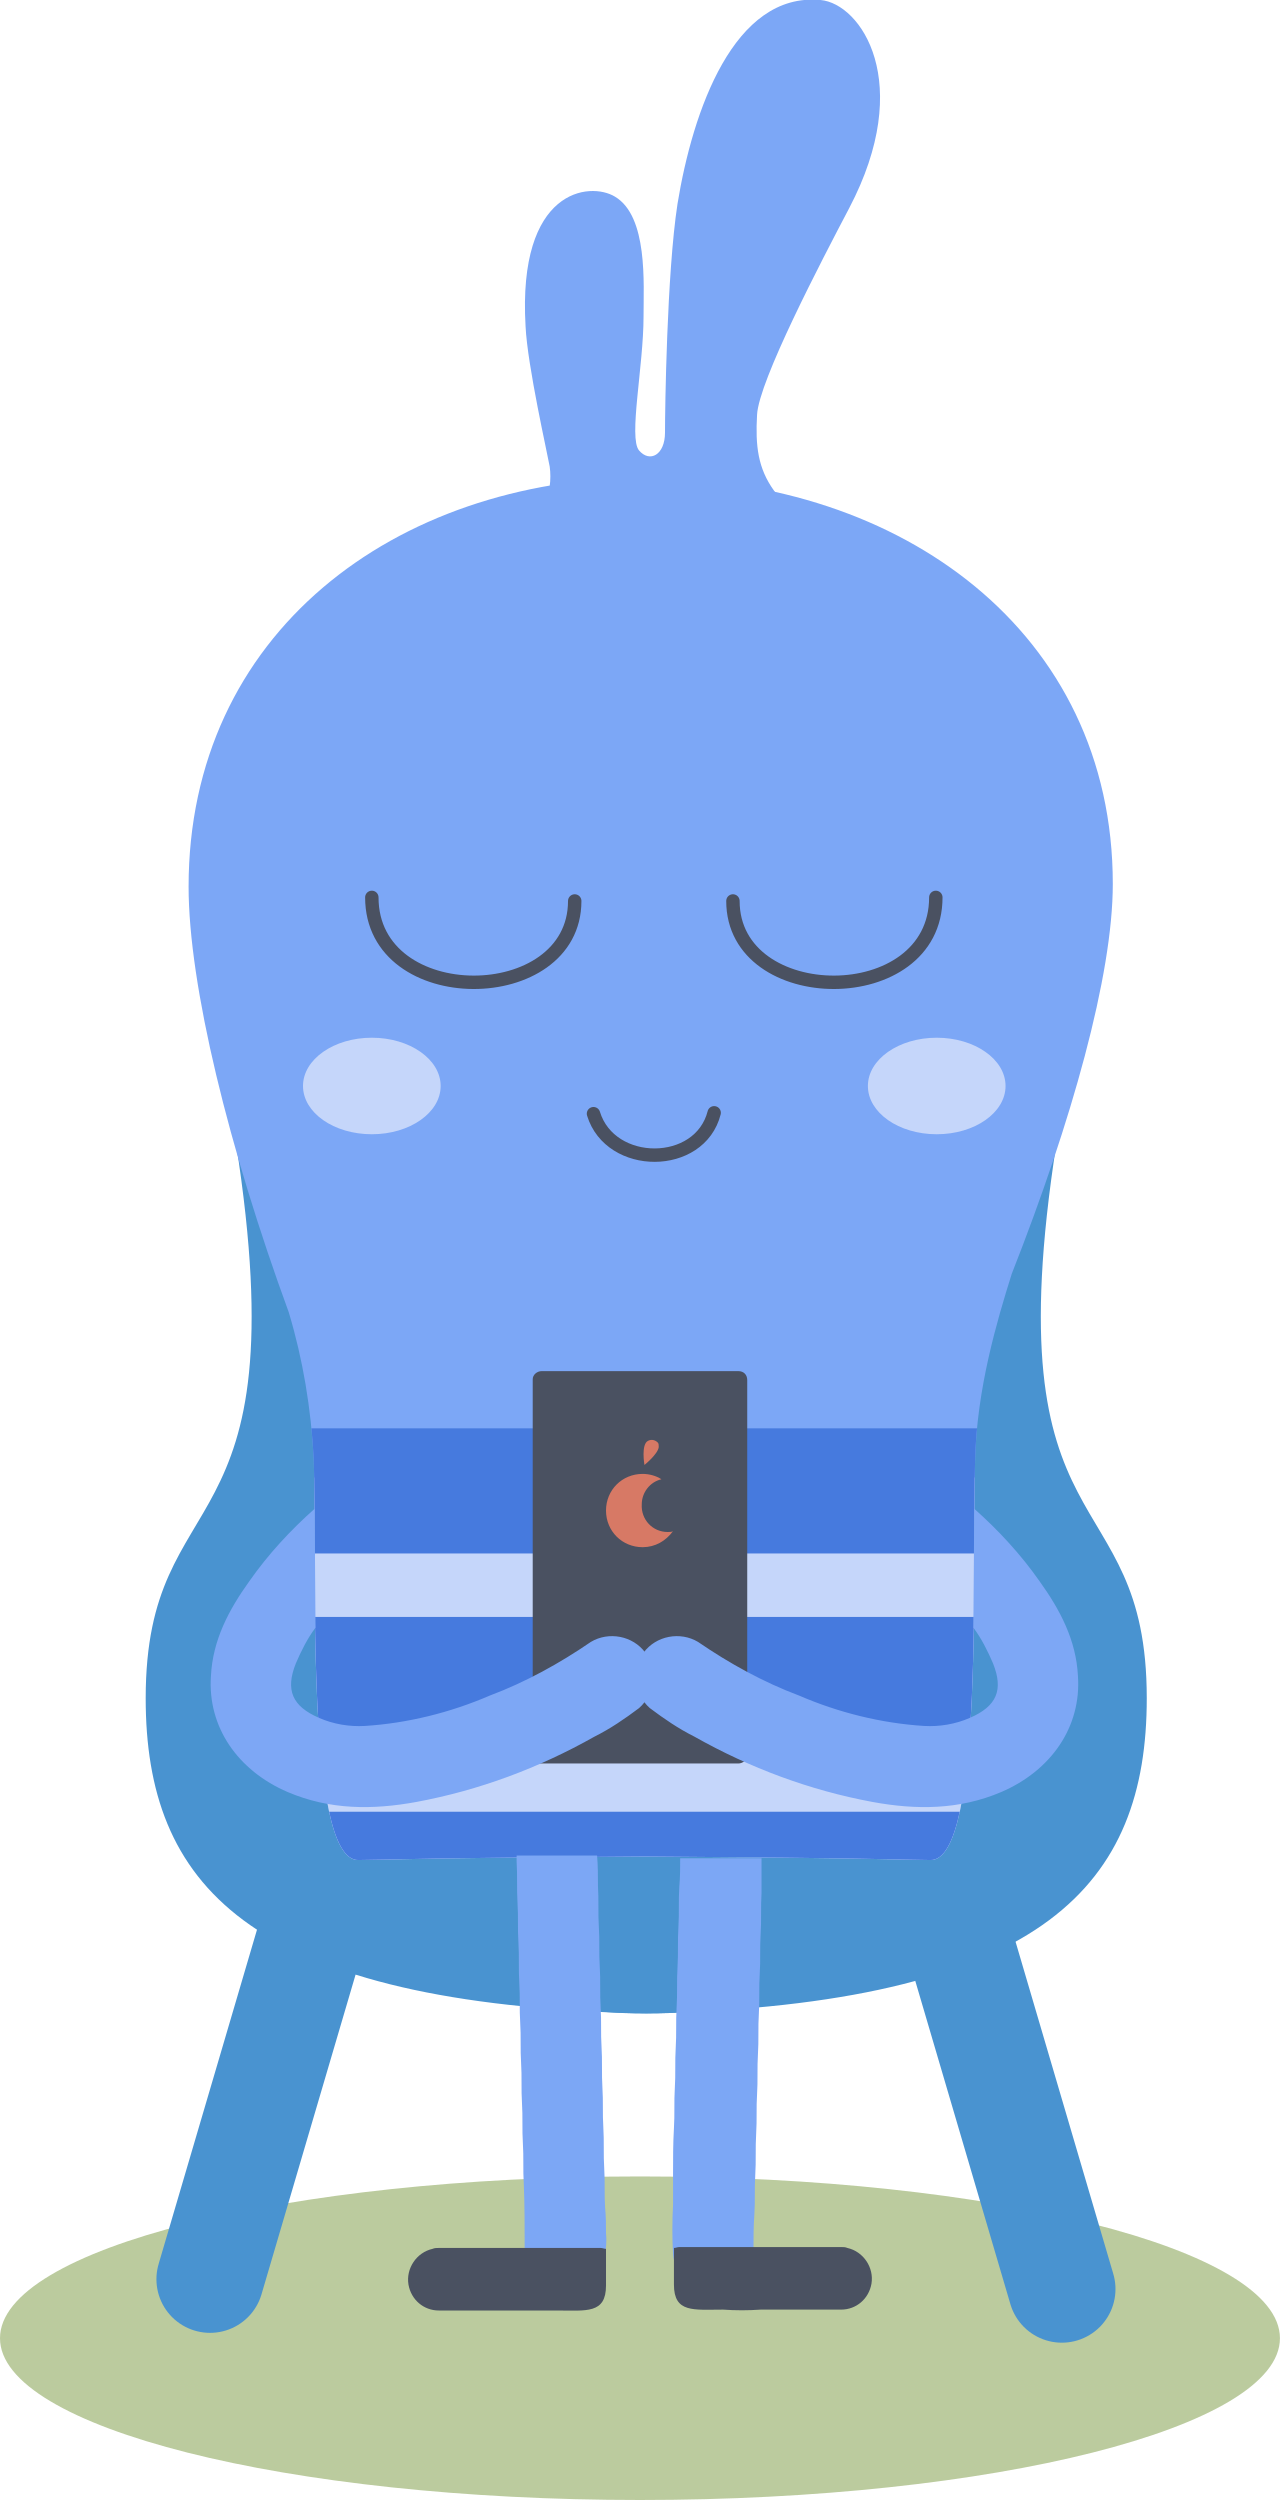
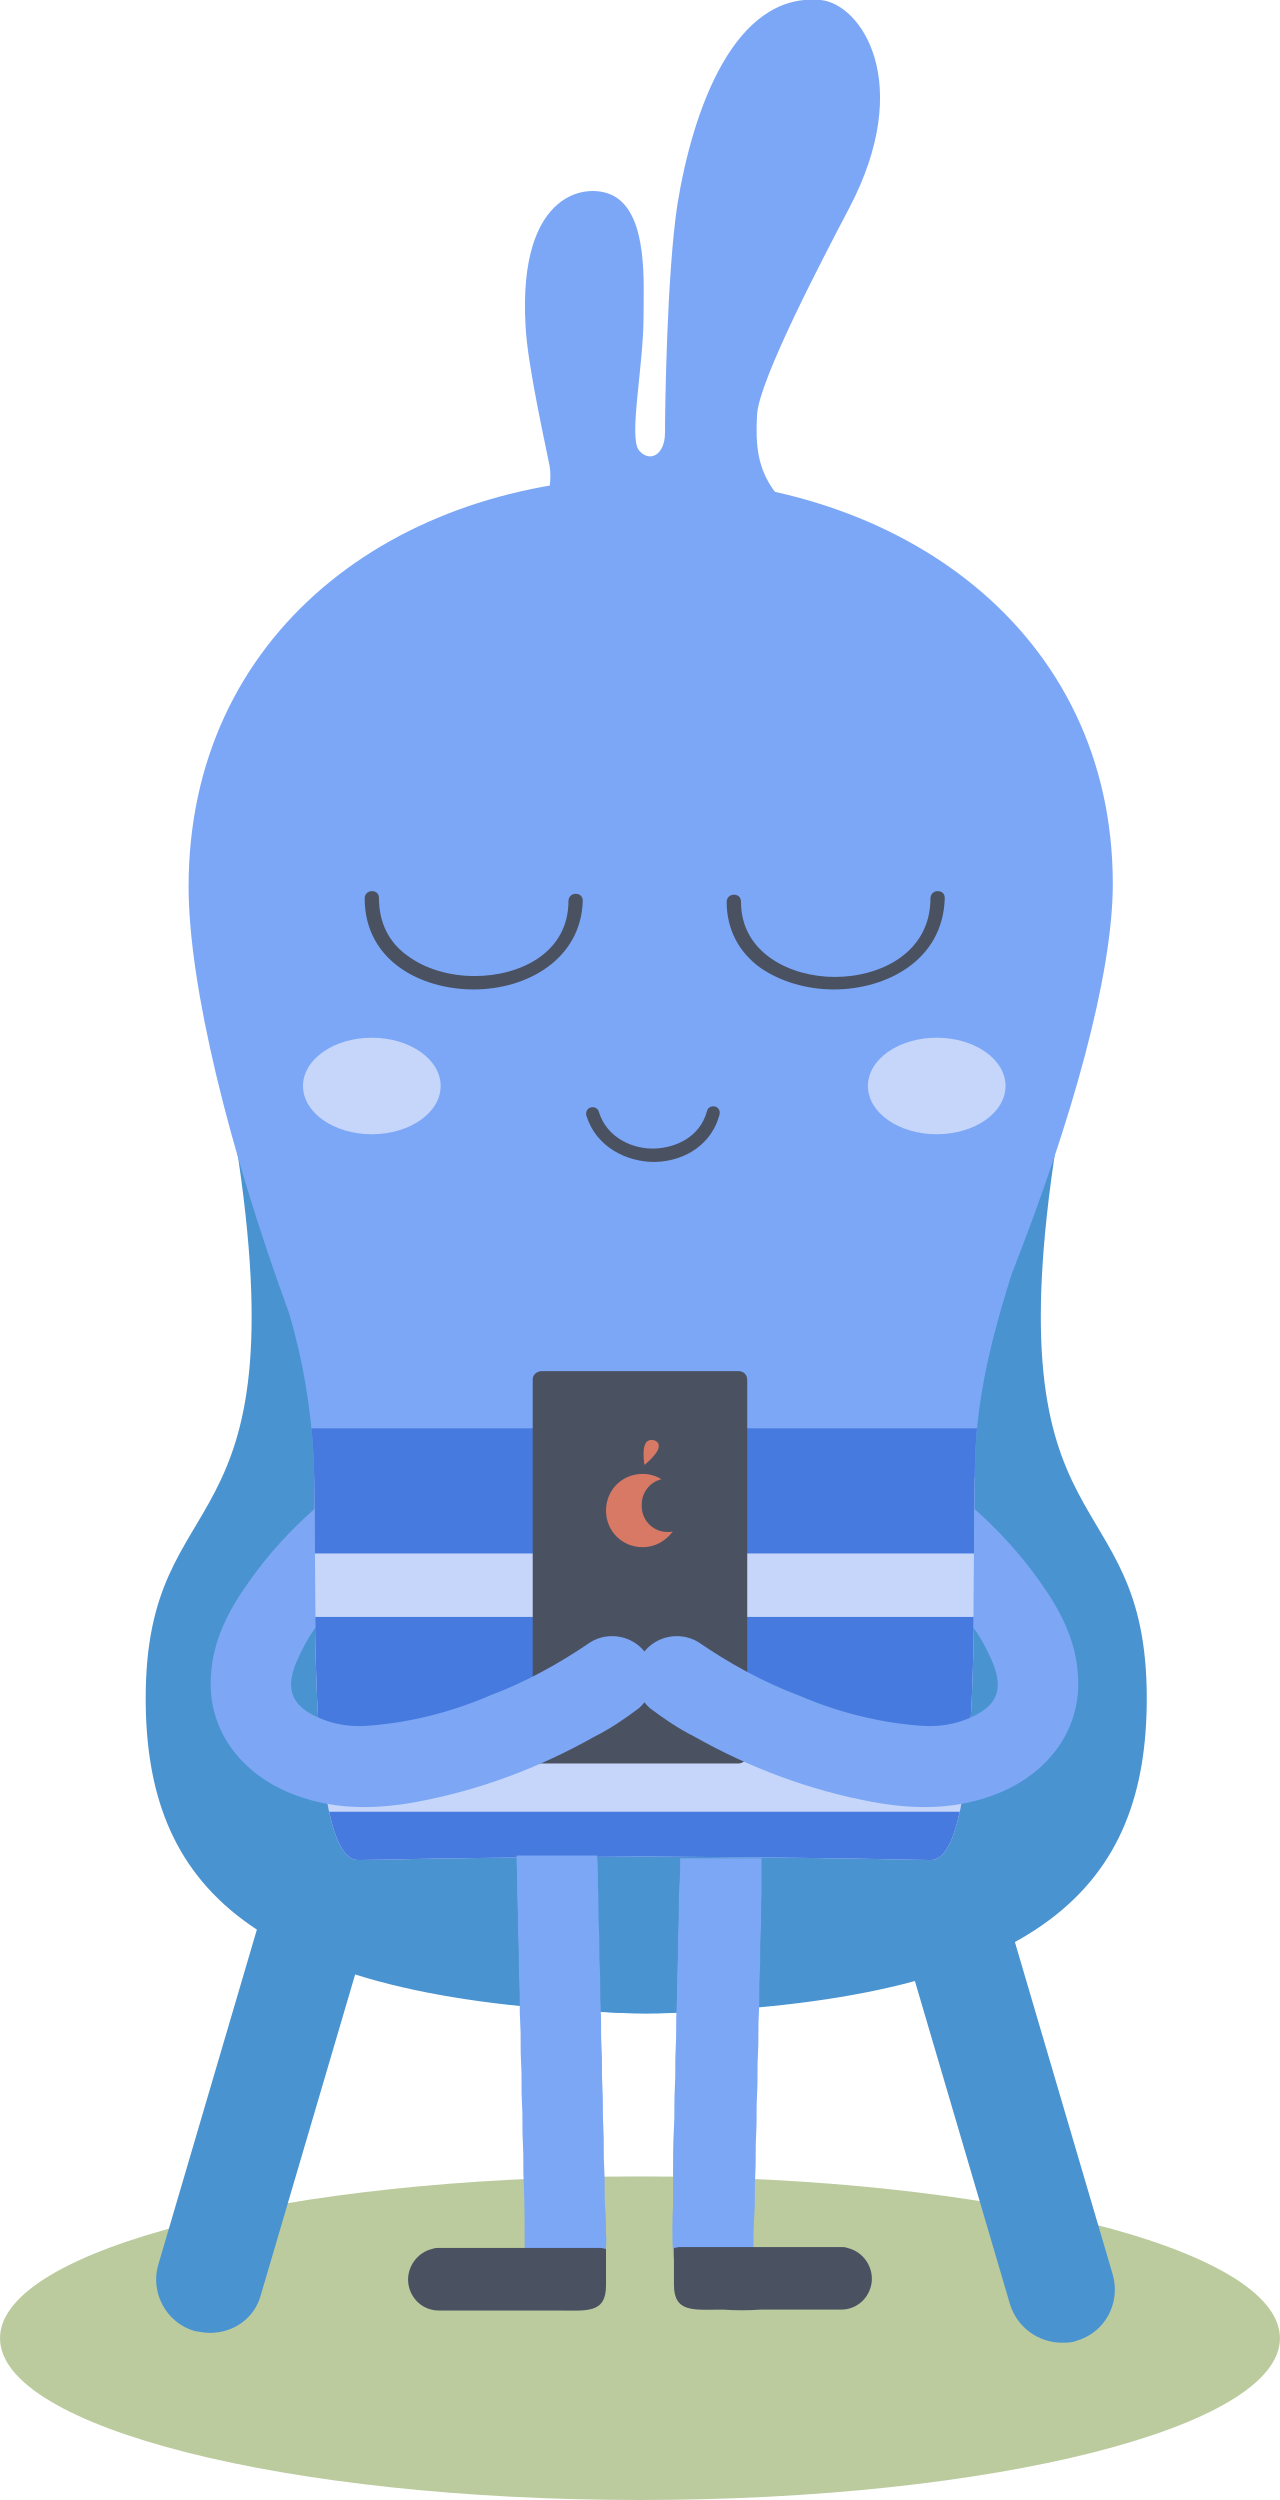
- <svg xmlns="http://www.w3.org/2000/svg" xmlns:xlink="http://www.w3.org/1999/xlink" version="1.1" id="Layer_1" x="0px" y="0px" viewBox="0 0 143.2 279.7" style="enable-background:new 0 0 143.2 279.7;" xml:space="preserve">
-   <style type="text/css">
- 	.st0{fill:#BBCB9E;}
- 	.st1{fill:none;stroke:#4993D0;stroke-width:12;stroke-linecap:round;stroke-miterlimit:10;}
- 	.st2{fill:#4993D0;}
- 	.st3{fill:#7CA7F6;}
- 	.st4{clip-path:url(#SVGID_3_);}
- 	.st5{fill:#C5D6FA;}
- 	.st6{clip-path:url(#SVGID_5_);}
- 	.st7{fill:#467ADE;}
- 	.st8{fill:#4A5161;}
- 	.st9{fill:#D77965;}
- 	.st10{fill:#7DA7F5;}
- 	.st11{fill:#7CA7F5;}
- 	.st12{fill:none;stroke:#4A5161;stroke-width:1.5;stroke-linecap:round;stroke-miterlimit:10;}
- </style>
-   <g>
-     <g>
-       <g id="Layer_1-2_1_">
-         <ellipse class="st0" cx="71.6" cy="261.6" rx="71.6" ry="18.1" />
-         <line class="st1" x1="23.5" y1="255" x2="36.3" y2="211.5" />
-         <line class="st1" x1="118.8" y1="256.1" x2="106" y2="212.6" />
-         <path class="st2" d="M72.8,191.1c0,20.9,27.2,35.2-3.2,34.1c-41.9-1.5-53.3-14.4-53.3-35.2c0-25,17.3-15.9,10.1-62.1     c-1.9-12.2,29.2,24.3,44.9,24.3C101.7,152.2,72.8,170.2,72.8,191.1z" />
-         <path class="st2" d="M71.8,191.1c0,20.9-27.2,35.2,3.2,34.1c41.9-1.5,53.3-14.4,53.3-35.2c0-25-17.3-15.9-10.1-62.1     c1.9-12.2-29.2,24.3-44.9,24.3C42.9,152.2,71.8,170.2,71.8,191.1z" />
-         <path id="SVGID_1_" class="st3" d="M72.7,53.5c28,0.1,51.8,17.1,51.8,45.4c0,10.2-4.6,26.6-11.3,43.6c-1.7,5.4-3.9,12.9-4.1,20.7     c-0.4,10.5,1.1,45-5,44.9c-7.5-0.1-4.4-0.2-32-0.4c-27.6,0.2-24.4,0.3-32,0.4c-6.1,0.1-4.6-34.4-5-44.9     c-0.3-5.6-1.2-11.1-2.8-16.4c-6.7-18.3-11.2-36.6-11.2-47.6c0-28.3,23-45.6,51-45.8h0.3L72.7,53.5z" />
-         <g>
-           <g>
-             <defs>
-               <path id="SVGID_2_" d="M72.7,53.5c28,0.1,51.8,17.1,51.8,45.4c0,10.2-4.6,26.6-11.3,43.6c-1.7,5.4-3.9,12.9-4.1,20.7        c-0.4,10.5,1.1,45-5,44.9c-7.5-0.1-4.4-0.2-32-0.4c-27.6,0.2-24.4,0.3-32,0.4c-6.1,0.1-4.6-34.4-5-44.9        c-0.3-5.6-1.2-11.1-2.8-16.4c-6.7-18.3-11.2-36.6-11.2-47.6c0-28.3,23-45.6,51-45.8h0.3L72.7,53.5z" />
-             </defs>
-             <clipPath id="SVGID_3_">
-               <use xlink:href="#SVGID_2_" style="overflow:visible;" />
-             </clipPath>
-             <g class="st4">
-               <rect x="27.7" y="165.3" class="st5" width="90.4" height="46.8" />
-             </g>
-           </g>
-         </g>
-         <g>
-           <g>
-             <defs>
-               <path id="SVGID_4_" d="M72.7,53.5c28,0.1,51.8,17.1,51.8,45.4c0,10.2-4.6,26.6-11.3,43.6c-1.7,5.4-3.9,12.9-4.1,20.7        c-0.4,10.5,1.1,45-5,44.9c-7.5-0.1-4.4-0.2-32-0.4c-27.6,0.2-24.4,0.3-32,0.4c-6.1,0.1-4.6-34.4-5-44.9        c-0.3-5.6-1.2-11.1-2.8-16.4c-6.7-18.3-11.2-36.6-11.2-47.6c0-28.3,23-45.6,51-45.8h0.3L72.7,53.5z" />
-             </defs>
-             <clipPath id="SVGID_5_">
-               <use xlink:href="#SVGID_4_" style="overflow:visible;" />
-             </clipPath>
-             <g class="st6">
-               <rect x="34.5" y="159.8" class="st7" width="78" height="14" />
-               <rect x="34.9" y="202.7" class="st7" width="75.9" height="14" />
-               <rect x="34.9" y="180.9" class="st7" width="75.9" height="14" />
-             </g>
-           </g>
-         </g>
-         <g>
-           <path class="st8" d="M60.6,196.7c-0.3,0-0.5-0.2-0.5-0.4c0,0,0,0,0-0.1v-41.9c0-0.3,0.2-0.5,0.4-0.5c0,0,0,0,0.1,0h22      c0.3,0,0.5,0.2,0.5,0.4c0,0,0,0,0,0.1v41.9c0,0.3-0.2,0.5-0.4,0.5c0,0,0,0-0.1,0H60.6z" />
-           <path class="st8" d="M82.6,154.4v41.9h-22v-41.9H82.6 M82.6,153.4h-22c-0.5,0-1,0.4-1,0.9v0.1v41.9c0,0.5,0.4,1,0.9,1h0.1h22      c0.5,0,1-0.4,1-0.9v-0.1v-41.9C83.6,153.8,83.2,153.4,82.6,153.4z" />
-         </g>
-         <path class="st9" d="M74.7,171.4c-1.7,0-3-1.4-2.9-3.1c0-1.3,0.9-2.5,2.2-2.8c-0.6-0.4-1.4-0.6-2.1-0.6c-2.3,0-4.1,1.8-4.1,4.1     c0,2.3,1.8,4.1,4.1,4.1c1.4,0,2.6-0.7,3.4-1.8C75.2,171.4,74.9,171.4,74.7,171.4z" />
-         <path class="st9" d="M72.1,163.9c0,0-0.4-2.3,0.4-2.7c0.4-0.2,0.8-0.1,1.1,0.2c0.1,0.1,0.1,0.3,0.1,0.5     C73.6,162.7,72.1,163.9,72.1,163.9z" />
-         <path class="st10" d="M72.2,184.9c-1.4-1.9-4.1-2.4-6.1-1.2c-3.5,2.4-7.3,4.5-11.3,6c-4.4,1.9-9.2,3.1-14,3.4     c-1.7,0.1-3.5-0.2-5.1-0.9c-3-1.3-3.8-3.1-2.6-6.1c0.6-1.4,1.3-2.8,2.2-4l-0.1-13.3c-2.7,2.4-5.2,5.1-7.3,8.1     c-2.3,3.2-4.1,6.6-4.3,10.6c-0.4,5.7,3,10.6,8.6,13c4.7,2,9.5,2,14.4,1.1c7-1.3,13.7-3.8,19.9-7.3c1.8-0.9,3.4-2,5-3.2     C73.3,189.5,73.6,186.8,72.2,184.9z" />
-         <path class="st10" d="M72,184.9c1.4-1.9,4.1-2.4,6.1-1.2c3.5,2.4,7.3,4.5,11.3,6c4.4,1.9,9.2,3.1,14,3.4c1.7,0.1,3.5-0.2,5.1-0.9     c3-1.3,3.8-3.1,2.6-6.1c-0.6-1.4-1.3-2.8-2.2-4l0.1-13.3c2.7,2.4,5.2,5.1,7.3,8.1c2.3,3.2,4.1,6.6,4.3,10.6     c0.4,5.7-3,10.6-8.6,13c-4.7,2-9.5,2-14.4,1.1c-7-1.3-13.7-3.8-19.9-7.3c-1.8-0.9-3.4-2-5-3.2C70.9,189.5,70.6,186.8,72,184.9z" />
-         <path class="st11" d="M76.1,207.8c0,1.1,0,2.2-0.1,3.3c-0.1,1.5,0,3-0.1,4.5s0,3-0.1,4.5s0,3-0.1,4.5s0,3-0.1,4.5s0,3-0.1,4.5     s0,3-0.1,4.5c-0.1,1.7-0.1,3.4-0.1,5.1v3.5c-0.1,1.8-0.1,3.7,0,5.5c0.2,2.4,2.3,4.2,4.7,4c0.1,0,0.1,0,0.2,0     c2.3-0.3,4-2.1,4.1-4.4c0-1.4,0-2.7,0.1-4.1s0-2.9,0.1-4.4s0-3,0.1-4.6s0-2.9,0.1-4.4s0-3,0.1-4.5s0-3,0.1-4.5s0-3,0.1-4.5     s0-2.9,0.1-4.4s0-3,0.1-4.6v-3.9h-9.1L76.1,207.8L76.1,207.8z" />
-         <path class="st11" d="M67.8,249.9c0-1,0-1.9-0.1-2.9c-0.1-1.4,0-2.9-0.1-4.4s0-3.1-0.1-4.6s0-2.9-0.1-4.4s0-3.1-0.1-4.6     s0-2.9-0.1-4.4s0-3.1-0.1-4.6s0-2.9-0.1-4.4s0-3.1-0.1-4.6c0-1.1,0-2.3-0.1-3.4h-9v0.7c0.1,1.5,0,3,0.1,4.6s0,2.9,0.1,4.4     s0,3.1,0.1,4.6s0,2.9,0.1,4.4s0,3,0.1,4.5s0,3,0.1,4.5s0,3,0.1,4.5s0,3,0.1,4.5c0.1,2.4,0.1,4.8,0.1,7.2c0,2.5,2,4.5,4.5,4.5     c0.2,0,0.4,0,0.5,0c1.9-0.2,3.5-1.6,3.9-3.5C67.8,251.7,67.9,250.8,67.8,249.9z" />
-         <path class="st12" d="M64.3,100.8c0,12.1-22.7,12.3-22.7-0.4" />
-         <path class="st12" d="M82,100.8c0,12.1,22.7,12.3,22.7-0.4" />
-         <path class="st12" d="M79.9,124.5c-1.6,6.3-11.6,6.3-13.5,0.1" />
-         <ellipse class="st5" cx="41.6" cy="121.5" rx="7.7" ry="5.4" />
-         <ellipse class="st5" cx="104.8" cy="121.5" rx="7.7" ry="5.4" />
-         <path class="st3" d="M61.5,54.4c0.1-0.7,0.1-1.5,0-2.2C61.3,51,59,40.9,58.8,36.5C57.9,21.1,66,20.3,68.8,22     c3.7,2.2,3.2,9.7,3.2,13.4c0,5.6-1.7,13.6-0.5,15s2.9,0.5,2.9-2s0.2-17.8,1.4-25.6c1.7-10.4,6.3-23.7,16-22.8     c4.5,0.4,10.6,9.2,3.2,23.3c-3.1,5.9-10.1,19.3-10.3,23.1c-0.2,3.5,0.1,6,1.9,8.5s6.2,4.3,6.2,4.3l-31.5-1.3L61.5,54.4z" />
-         <path class="st8" d="M62.3,258.5c3.3,0,5.5,0.4,5.5-2.8v-4.1c-0.2,0-0.4-0.1-0.6-0.1H49.1c-0.2,0-0.5,0-0.7,0.1     c-1.8,0.4-3,2.2-2.7,4c0.3,1.7,1.7,2.9,3.4,2.9H62.3z" />
-         <path class="st8" d="M80.9,258.4c-3.3,0-5.5,0.4-5.5-2.8v-4.1c0.2,0,0.4-0.1,0.6-0.1h18.1c0.2,0,0.5,0,0.7,0.1     c1.8,0.4,3,2.2,2.7,4c-0.3,1.7-1.7,2.9-3.4,2.9h-9C83.7,258.5,82.3,258.5,80.9,258.4z" />
-       </g>
-     </g>
+ <svg xmlns="http://www.w3.org/2000/svg" xmlns:xlink="http://www.w3.org/1999/xlink" viewBox="0 0 143.2 279.7">
+   <ellipse cx="71.6" cy="261.6" rx="71.6" ry="18.1" fill="#bbcb9e" />
+   <path d="M23.5 261c-.6 0-1.1-.1-1.7-.2-3.2-.9-5-4.3-4.1-7.4l12.8-43.5c.9-3.2 4.3-5 7.4-4.1 3.2.9 5 4.3 4.1 7.4l-12.8 43.5c-.7 2.7-3.1 4.3-5.7 4.3zM118.8 262.1c-2.6 0-5-1.7-5.8-4.3l-12.8-43.5c-.9-3.2.9-6.5 4.1-7.4 3.2-.9 6.5.9 7.4 4.1l12.8 43.5c.9 3.2-.9 6.5-4.1 7.4-.5.2-1 .2-1.6.2z" fill="#4993d0" />
+   <path d="M72.8 191.1c0 20.9 27.2 35.2-3.2 34.1-41.9-1.5-53.3-14.4-53.3-35.2 0-25 17.3-15.9 10.1-62.1-1.9-12.2 29.2 24.3 44.9 24.3 30.4 0 1.5 18 1.5 38.9z" fill="#4993d0" />
+   <path d="M71.8 191.1c0 20.9-27.2 35.2 3.2 34.1 41.9-1.5 53.3-14.4 53.3-35.2 0-25-17.3-15.9-10.1-62.1 1.9-12.2-29.2 24.3-44.9 24.3-30.4 0-1.5 18-1.5 38.9z" fill="#4993d0" />
+   <path d="M72.7 53.5c28 .1 51.8 17.1 51.8 45.4 0 10.2-4.6 26.6-11.3 43.6-1.7 5.4-3.9 12.9-4.1 20.7-.4 10.5 1.1 45-5 44.9-7.5-.1-4.4-.2-32-.4-27.6.2-24.4.3-32 .4-6.1.1-4.6-34.4-5-44.9-.3-5.6-1.2-11.1-2.8-16.4-6.7-18.3-11.2-36.6-11.2-47.6 0-28.3 23-45.6 51-45.8h.3l.3.1z" fill="#7ca7f6" />
+   <defs>
+     <path id="a" d="M72.7 53.5c28 .1 51.8 17.1 51.8 45.4 0 10.2-4.6 26.6-11.3 43.6-1.7 5.4-3.9 12.9-4.1 20.7-.4 10.5 1.1 45-5 44.9-7.5-.1-4.4-.2-32-.4-27.6.2-24.4.3-32 .4-6.1.1-4.6-34.4-5-44.9-.3-5.6-1.2-11.1-2.8-16.4-6.7-18.3-11.2-36.6-11.2-47.6 0-28.3 23-45.6 51-45.8h.3l.3.1z" />
+   </defs>
+   <clipPath id="b">
+     <use xlink:href="#a" overflow="visible" />
+   </clipPath>
+   <g clip-path="url(#b)">
+     <path fill="#c5d6fa" d="M27.7 165.3h90.4v46.8H27.7z" />
  </g>
+   <defs>
+     <path id="c" d="M72.7 53.5c28 .1 51.8 17.1 51.8 45.4 0 10.2-4.6 26.6-11.3 43.6-1.7 5.4-3.9 12.9-4.1 20.7-.4 10.5 1.1 45-5 44.9-7.5-.1-4.4-.2-32-.4-27.6.2-24.4.3-32 .4-6.1.1-4.6-34.4-5-44.9-.3-5.6-1.2-11.1-2.8-16.4-6.7-18.3-11.2-36.6-11.2-47.6 0-28.3 23-45.6 51-45.8h.3l.3.1z" />
+   </defs>
+   <clipPath id="d">
+     <use xlink:href="#c" overflow="visible" />
+   </clipPath>
+   <g clip-path="url(#d)" fill="#467ade">
+     <path d="M34.5 159.8h78v14h-78zM34.9 202.7h75.9v14H34.9zM34.9 180.9h75.9v14H34.9z" />
+   </g>
+   <g fill="#4a5161">
+     <path d="M60.6 196.7c-.3 0-.5-.2-.5-.4v-42c0-.3.2-.5.4-.5h22.1c.3 0 .5.2.5.4v42c0 .3-.2.5-.4.5H60.6z" />
+     <path d="M82.6 154.4v41.9h-22v-41.9h22m0-1h-22c-.5 0-1 .4-1 .9v42c0 .5.4 1 .9 1h22.1c.5 0 1-.4 1-.9v-42c0-.6-.4-1-1-1z" />
+   </g>
+   <path d="M74.7 171.4c-1.7 0-3-1.4-2.9-3.1 0-1.3.9-2.5 2.2-2.8-.6-.4-1.4-.6-2.1-.6-2.3 0-4.1 1.8-4.1 4.1s1.8 4.1 4.1 4.1c1.4 0 2.6-.7 3.4-1.8-.1.1-.4.1-.6.1zM72.1 163.9s-.4-2.3.4-2.7c.4-.2.8-.1 1.1.2.1.1.1.3.1.5-.1.8-1.6 2-1.6 2z" fill="#d77965" />
+   <path d="M72.2 184.9c-1.4-1.9-4.1-2.4-6.1-1.2-3.5 2.4-7.3 4.5-11.3 6-4.4 1.9-9.2 3.1-14 3.4-1.7.1-3.5-.2-5.1-.9-3-1.3-3.8-3.1-2.6-6.1.6-1.4 1.3-2.8 2.2-4l-.1-13.3c-2.7 2.4-5.2 5.1-7.3 8.1-2.3 3.2-4.1 6.6-4.3 10.6-.4 5.7 3 10.6 8.6 13 4.7 2 9.5 2 14.4 1.1 7-1.3 13.7-3.8 19.9-7.3 1.8-.9 3.4-2 5-3.2 1.8-1.6 2.1-4.3.7-6.2z" fill="#7da7f5" />
+   <path d="M72 184.9c1.4-1.9 4.1-2.4 6.1-1.2 3.5 2.4 7.3 4.5 11.3 6 4.4 1.9 9.2 3.1 14 3.4 1.7.1 3.5-.2 5.1-.9 3-1.3 3.8-3.1 2.6-6.1-.6-1.4-1.3-2.8-2.2-4l.1-13.3c2.7 2.4 5.2 5.1 7.3 8.1 2.3 3.2 4.1 6.6 4.3 10.6.4 5.7-3 10.6-8.6 13-4.7 2-9.5 2-14.4 1.1-7-1.3-13.7-3.8-19.9-7.3-1.8-.9-3.4-2-5-3.2-1.8-1.6-2.1-4.3-.7-6.2z" fill="#7da7f5" />
+   <path d="M76.1 207.8c0 1.1 0 2.2-.1 3.3-.1 1.5 0 3-.1 4.5s0 3-.1 4.5 0 3-.1 4.5 0 3-.1 4.5 0 3-.1 4.5 0 3-.1 4.5c-.1 1.7-.1 3.4-.1 5.1v3.5c-.1 1.8-.1 3.7 0 5.5.2 2.4 2.3 4.2 4.7 4h.2c2.3-.3 4-2.1 4.1-4.4 0-1.4 0-2.7.1-4.1s0-2.9.1-4.4 0-3 .1-4.6 0-2.9.1-4.4 0-3 .1-4.5 0-3 .1-4.5 0-3 .1-4.5 0-2.9.1-4.4 0-3 .1-4.6v-3.9h-9.1v-.1zM67.8 249.9c0-1 0-1.9-.1-2.9-.1-1.4 0-2.9-.1-4.4s0-3.1-.1-4.6 0-2.9-.1-4.4 0-3.1-.1-4.6 0-2.9-.1-4.4 0-3.1-.1-4.6 0-2.9-.1-4.4 0-3.1-.1-4.6c0-1.1 0-2.3-.1-3.4h-9v.7c.1 1.5 0 3 .1 4.6s0 2.9.1 4.4 0 3.1.1 4.6 0 2.9.1 4.4 0 3 .1 4.5 0 3 .1 4.5 0 3 .1 4.5 0 3 .1 4.5c.1 2.4.1 4.8.1 7.2 0 2.5 2 4.5 4.5 4.5h.5c1.9-.2 3.5-1.6 3.9-3.5.2-.8.3-1.7.2-2.6z" fill="#7ca7f5" />
+   <path d="M53 110.7c-5.9 0-12.2-3.2-12.2-10.2 0-.4.3-.8.8-.8s.8.3.8.8c0 2.7 1.1 5 3.3 6.5 1.9 1.4 4.6 2.2 7.4 2.2 5.1 0 10.5-2.6 10.5-8.4 0-.4.3-.8.8-.8s.8.3.8.8c-.2 6.5-6.2 9.9-12.2 9.9zM93.3 110.7c-3.1 0-6-.9-8.2-2.4-2.5-1.8-3.8-4.4-3.8-7.4 0-.4.3-.8.8-.8s.8.3.8.8c0 5.7 5.5 8.4 10.5 8.4 5.1 0 10.7-2.7 10.7-8.8 0-.4.3-.8.8-.8s.8.3.8.8c-.2 7-6.6 10.2-12.4 10.2zM73.2 130c-3 0-6.5-1.6-7.6-5.2-.1-.4.1-.8.5-.9.4-.1.8.1.9.5.9 2.9 3.8 4.2 6.3 4.1 2.2-.1 5-1.2 5.8-4.2.1-.4.5-.6.9-.5.4.1.6.5.5.9-.8 3.1-3.6 5.2-7.2 5.3h-.1z" fill="#4a5161" />
+   <ellipse cx="41.6" cy="121.5" rx="7.7" ry="5.4" fill="#c5d6fa" />
+   <ellipse cx="104.8" cy="121.5" rx="7.7" ry="5.4" fill="#c5d6fa" />
+   <path d="M61.5 54.4c.1-.7.1-1.5 0-2.2-.2-1.2-2.5-11.3-2.7-15.7-.9-15.4 7.2-16.2 10-14.5 3.7 2.2 3.2 9.7 3.2 13.4 0 5.6-1.7 13.6-.5 15s2.9.5 2.9-2 .2-17.8 1.4-25.6C77.5 12.4 82.1-.9 91.8 0c4.5.4 10.6 9.2 3.2 23.3-3.1 5.9-10.1 19.3-10.3 23.1-.2 3.5.1 6 1.9 8.5s6.2 4.3 6.2 4.3l-31.5-1.3.2-3.5z" fill="#7ca7f6" />
+   <path d="M62.3 258.5c3.3 0 5.5.4 5.5-2.8v-4.1c-.2 0-.4-.1-.6-.1H49.1c-.2 0-.5 0-.7.1-1.8.4-3 2.2-2.7 4 .3 1.7 1.7 2.9 3.4 2.9h13.2zM80.9 258.4c-3.3 0-5.5.4-5.5-2.8v-4.1c.2 0 .4-.1.6-.1h18.1c.2 0 .5 0 .7.1 1.8.4 3 2.2 2.7 4-.3 1.7-1.7 2.9-3.4 2.9h-9c-1.4.1-2.8.1-4.2 0z" fill="#4a5161" />
</svg>
